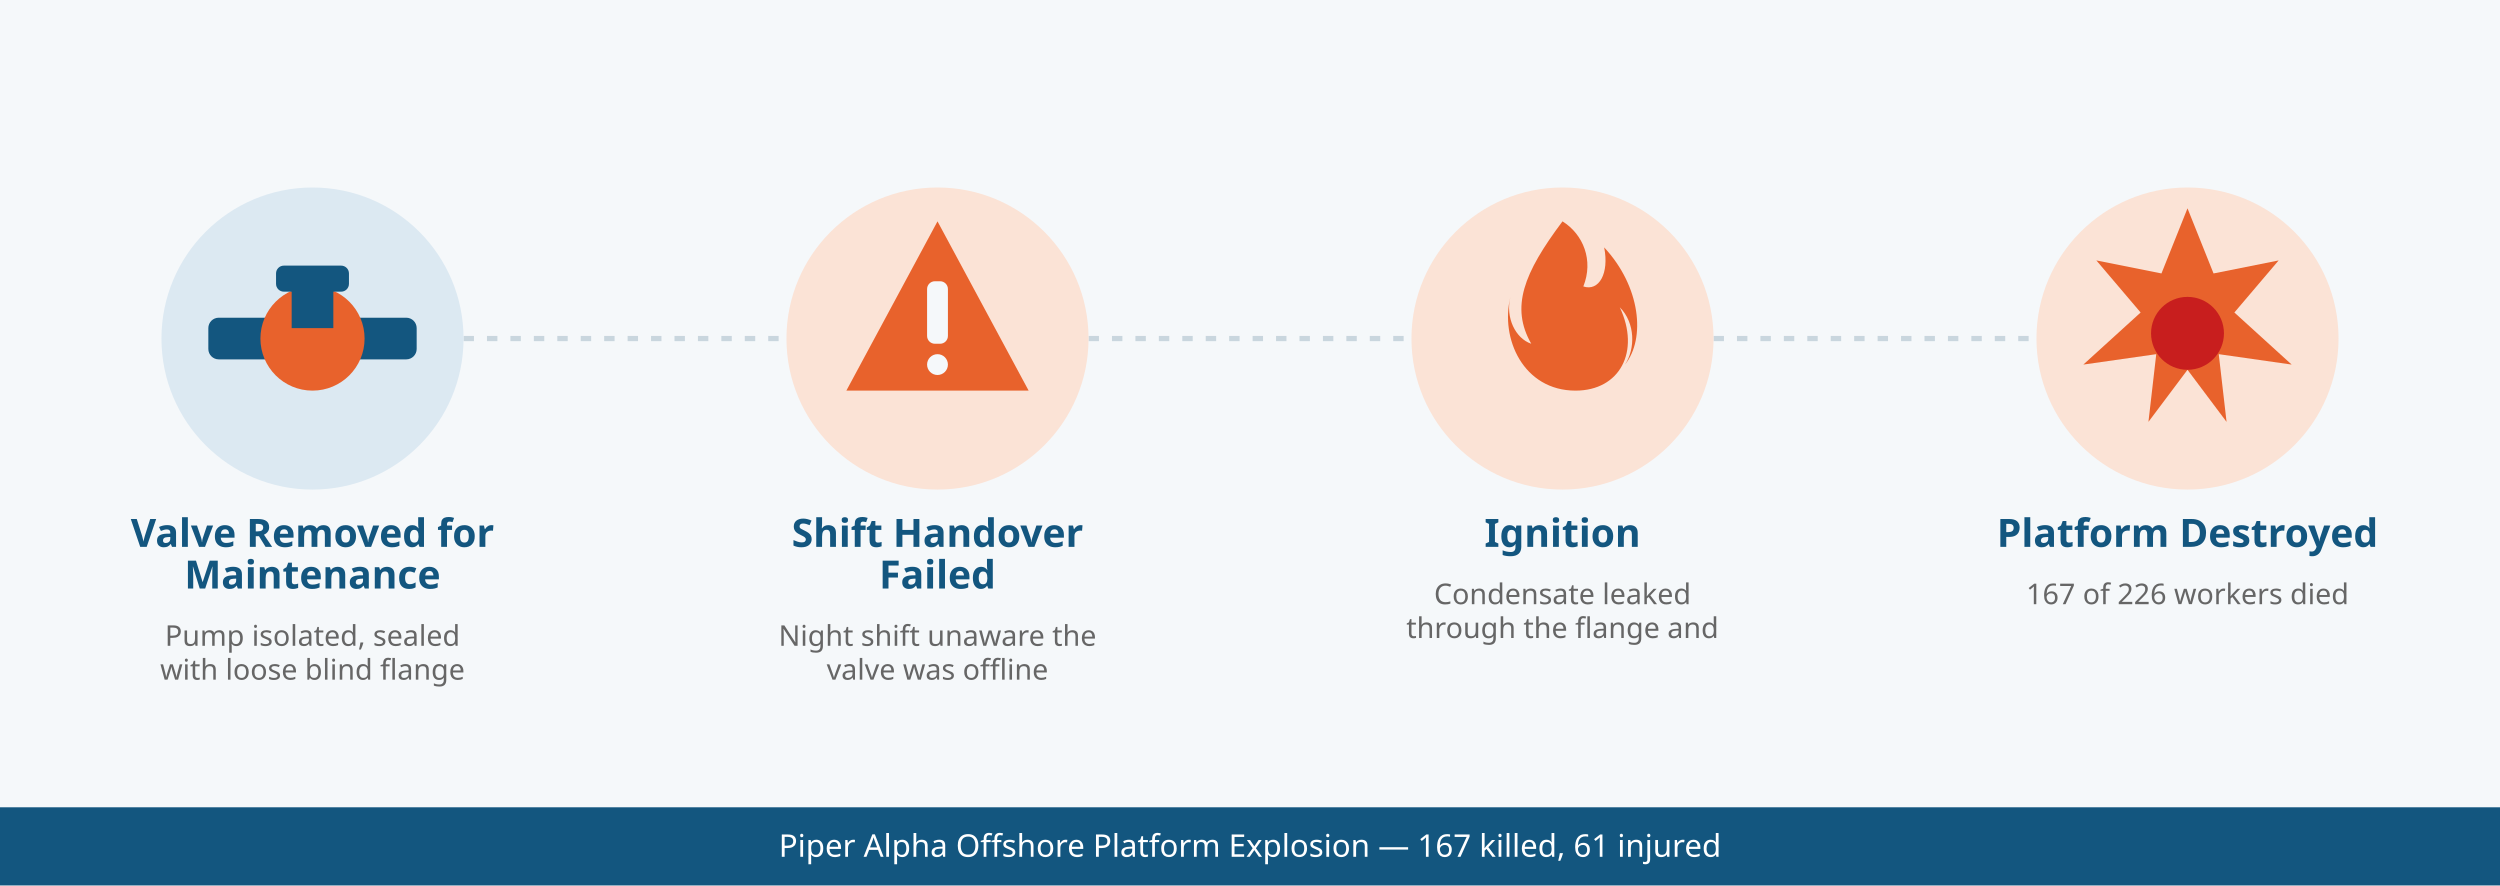
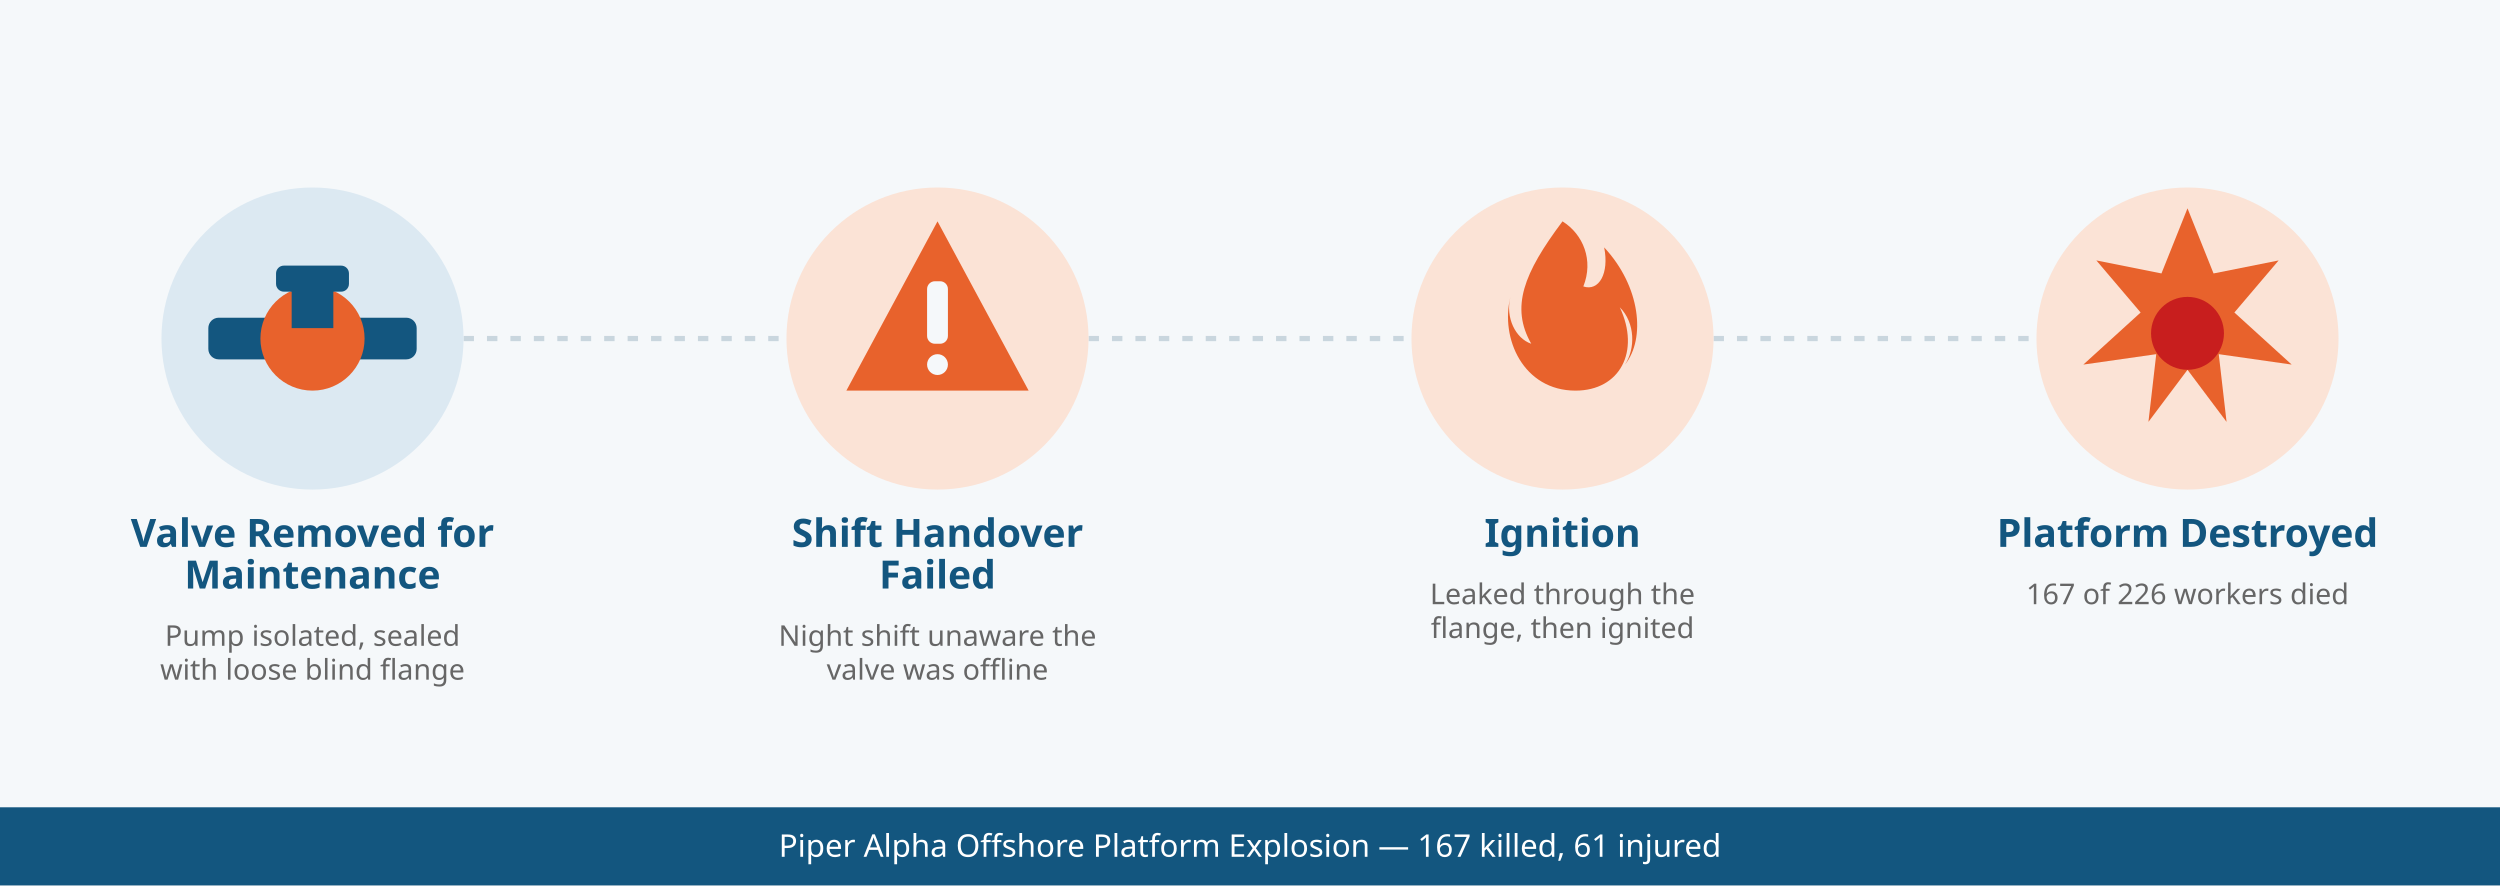
<svg xmlns="http://www.w3.org/2000/svg" viewBox="0 0 960 340" font-family="'Poppins', sans-serif">
  <defs>
    <style>
      .label { font-family: 'Baloo 2', sans-serif; font-weight: 700; font-size: 15px; fill: #13567F; }
      .sublabel { font-family: 'Poppins', sans-serif; font-size: 11px; fill: #666; }
      .arrow { stroke: #C9D6DE; stroke-width: 2; fill: none; }
    </style>
  </defs>
  <rect width="960" height="340" fill="#F5F8FA" />
  <line x1="178" y1="130" x2="302" y2="130" class="arrow" stroke-dasharray="4 5" />
  <line x1="418" y1="130" x2="542" y2="130" class="arrow" stroke-dasharray="4 5" />
  <line x1="658" y1="130" x2="782" y2="130" class="arrow" stroke-dasharray="4 5" />
  <g transform="translate(60,50)">
    <circle cx="60" cy="80" r="58" fill="#DCE9F2" />
    <rect x="20" y="72" width="80" height="16" rx="4" fill="#13567F" />
    <circle cx="60" cy="80" r="20" fill="#E8622C" />
    <rect x="52" y="60" width="16" height="16" fill="#13567F" />
    <rect x="46" y="52" width="28" height="10" rx="3" fill="#13567F" />
    <text x="60" y="160" text-anchor="middle" class="label">Valve Removed for</text>
    <text x="60" y="176" text-anchor="middle" class="label">Maintenance</text>
    <text x="60" y="198" text-anchor="middle" class="sublabel">Pump isolated, sealed</text>
    <text x="60" y="211" text-anchor="middle" class="sublabel">with loose blind flange</text>
  </g>
  <g transform="translate(300,50)">
    <circle cx="60" cy="80" r="58" fill="#FBE3D6" />
    <path d="M60,35 L95,100 L25,100 Z" fill="#E8622C" />
    <rect x="56" y="58" width="8" height="24" rx="3" fill="#F5F8FA" />
    <circle cx="60" cy="90" r="4" fill="#F5F8FA" />
    <text x="60" y="160" text-anchor="middle" class="label">Shift Handover</text>
    <text x="60" y="176" text-anchor="middle" class="label">Failed</text>
    <text x="60" y="198" text-anchor="middle" class="sublabel">Night shift unaware the</text>
    <text x="60" y="211" text-anchor="middle" class="sublabel">valve was offline</text>
  </g>
  <g transform="translate(540,50)">
    <circle cx="60" cy="80" r="58" fill="#FBE3D6" />
    <path d="M60,35 C45,55 40,68 48,82 C42,80 38,72 40,64 C36,80 45,100 65,100 C82,100 90,85 82,68 C88,74 88,84 84,90 C92,80 90,60 76,45 C78,55 74,62 68,60 C72,50 68,40 60,35 Z" fill="#E8622C" />
    <text x="60" y="160" text-anchor="middle" class="label">Ignition</text>
-     <text x="60" y="182" text-anchor="middle" class="sublabel">Condensate leaked</text>
-     <text x="60" y="195" text-anchor="middle" class="sublabel">through the flange and</text>
+     <text x="60" y="182" text-anchor="middle" class="sublabel">Leaked through the</text>
+     <text x="60" y="195" text-anchor="middle" class="sublabel">flange, then ignited</text>
  </g>
  <g transform="translate(780,50)">
    <circle cx="60" cy="80" r="58" fill="#FBE3D6" />
    <path d="M60,30 L70,55 L95,50 L78,70 L100,90 L72,86 L75,112 L60,92 L45,112 L48,86 L20,90 L42,70 L25,50 L50,55 Z" fill="#E8622C" />
    <circle cx="60" cy="78" r="14" fill="#C81E1E" />
    <text x="60" y="160" text-anchor="middle" class="label">Platform Destroyed</text>
    <text x="60" y="182" text-anchor="middle" class="sublabel">167 of 226 workers died</text>
  </g>
  <rect x="0" y="310" width="960" height="30" fill="#13567F" />
  <text x="480" y="329" text-anchor="middle" fill="#fff" font-size="12" font-family="'Poppins', sans-serif" font-weight="500">Piper Alpha Offshore Platform Explosion — 167 killed, 61 injured</text>
</svg>
